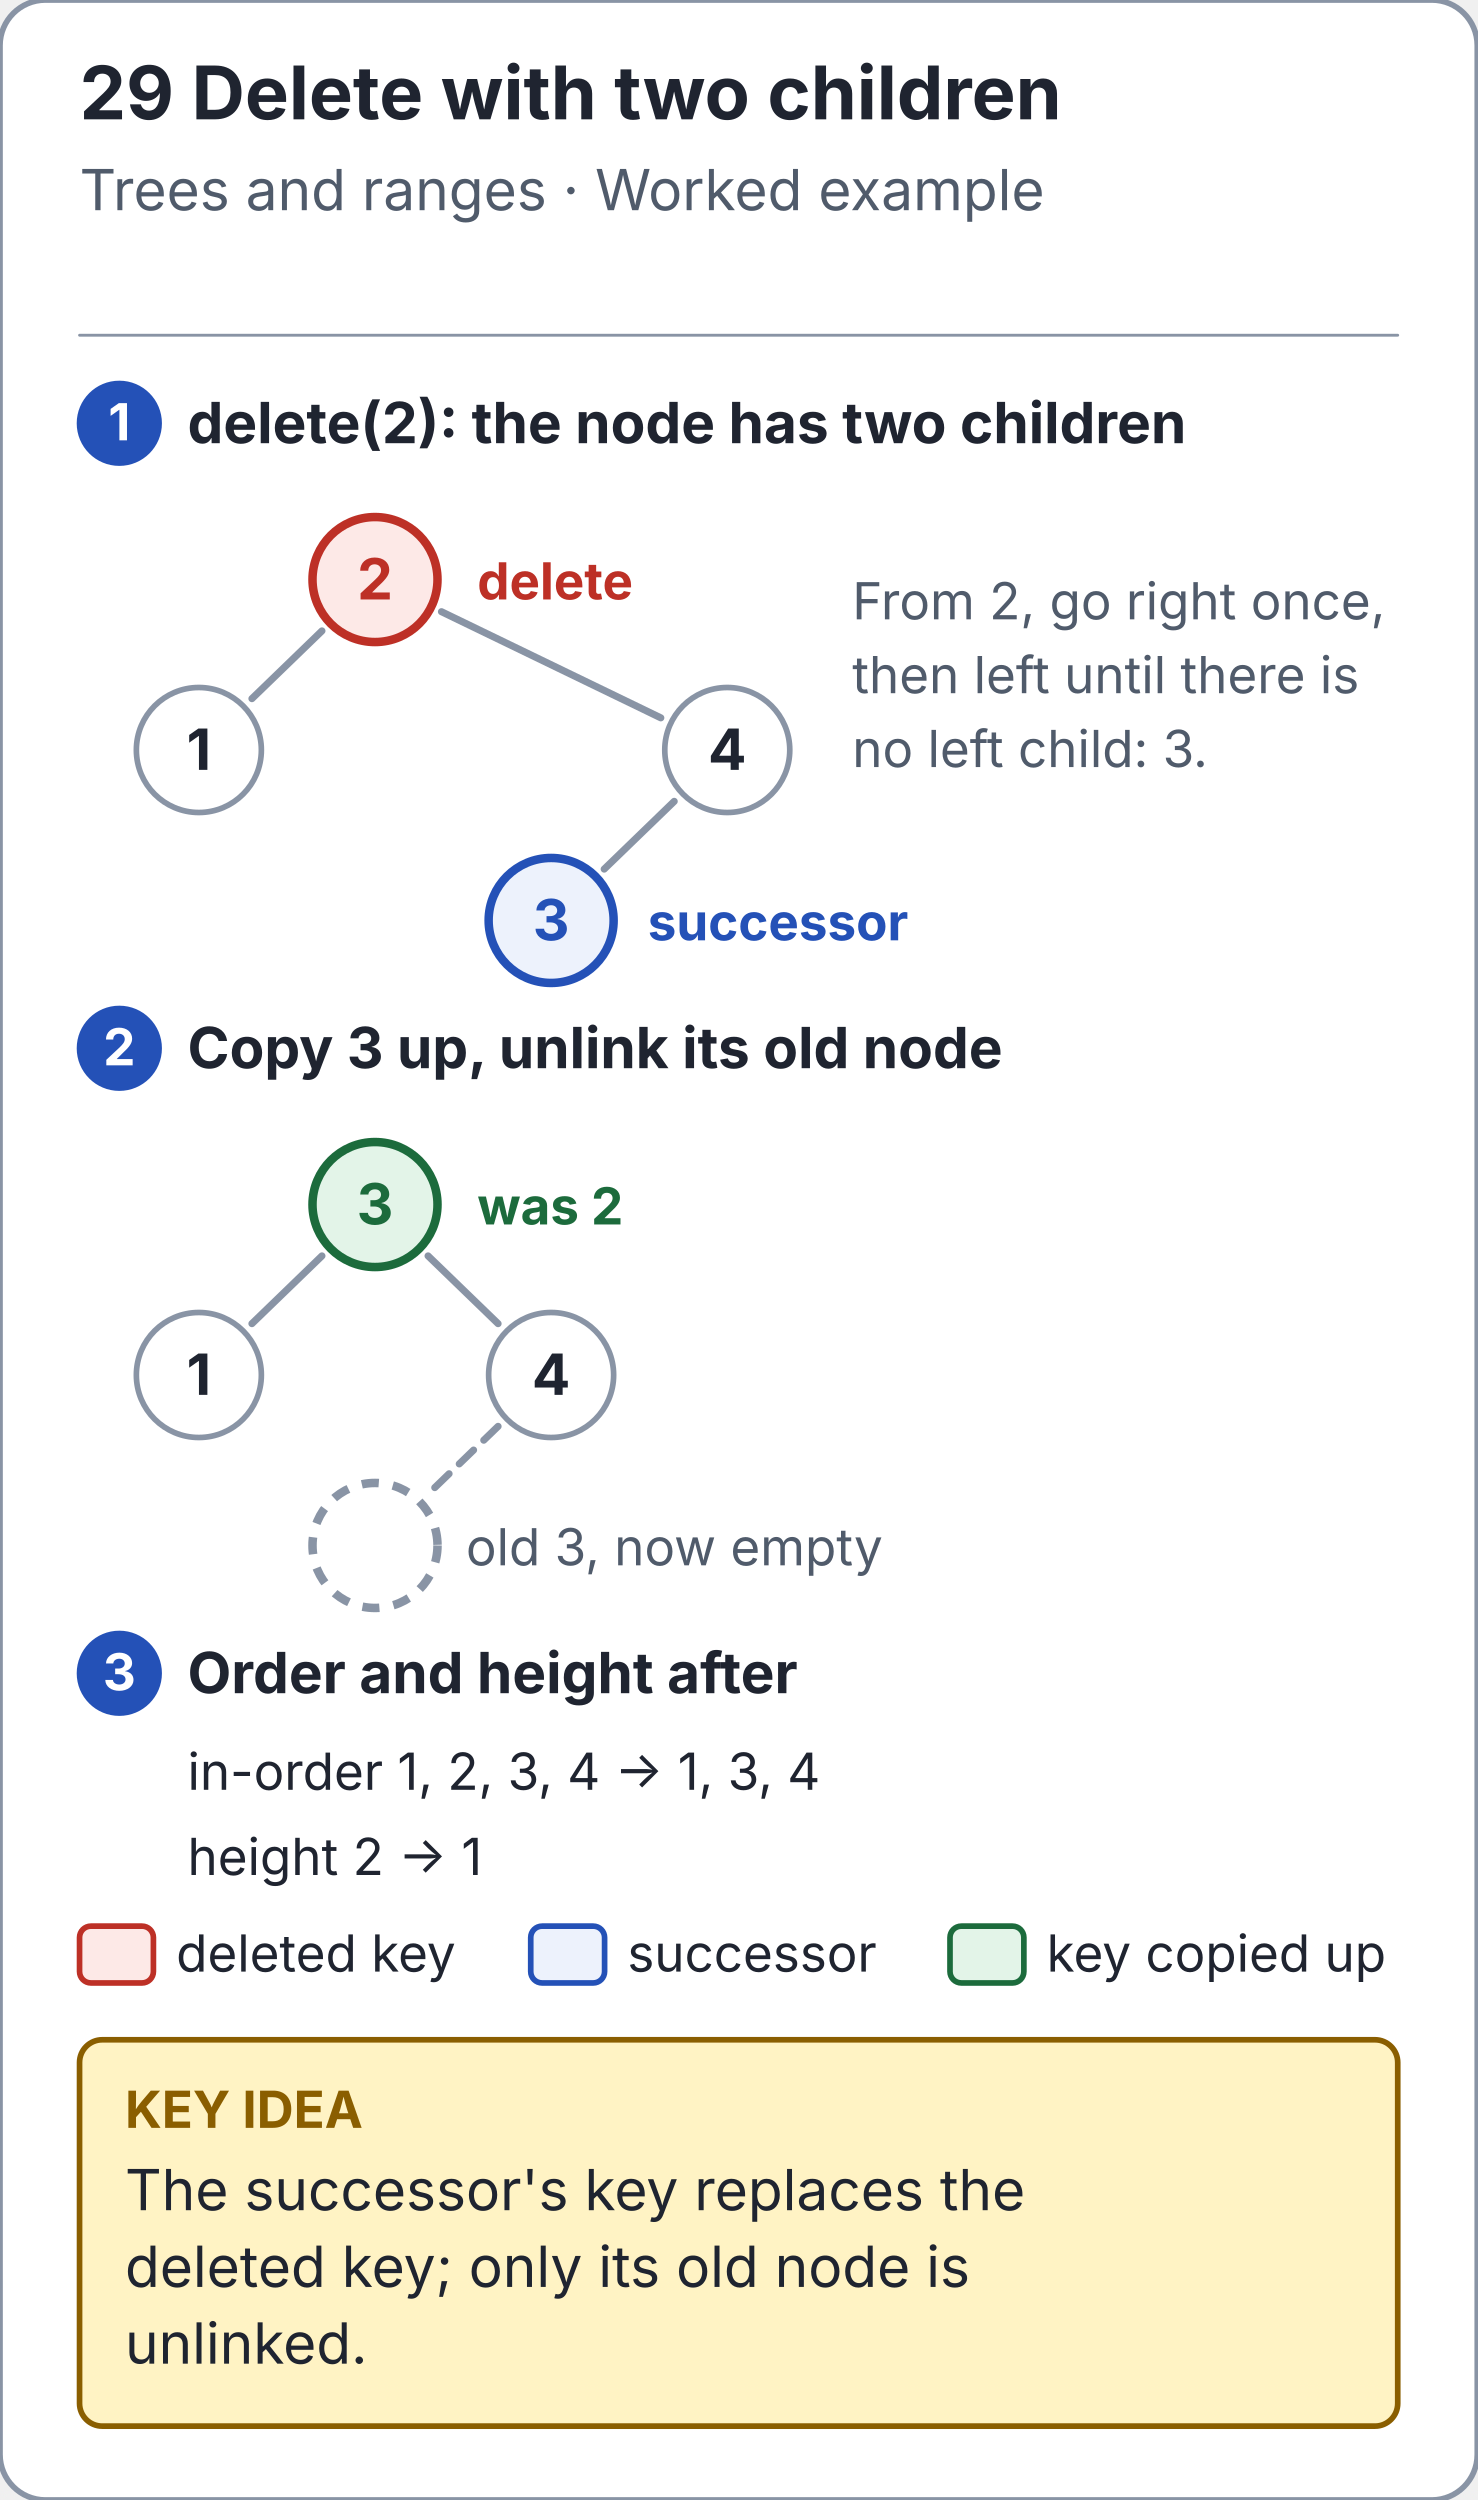
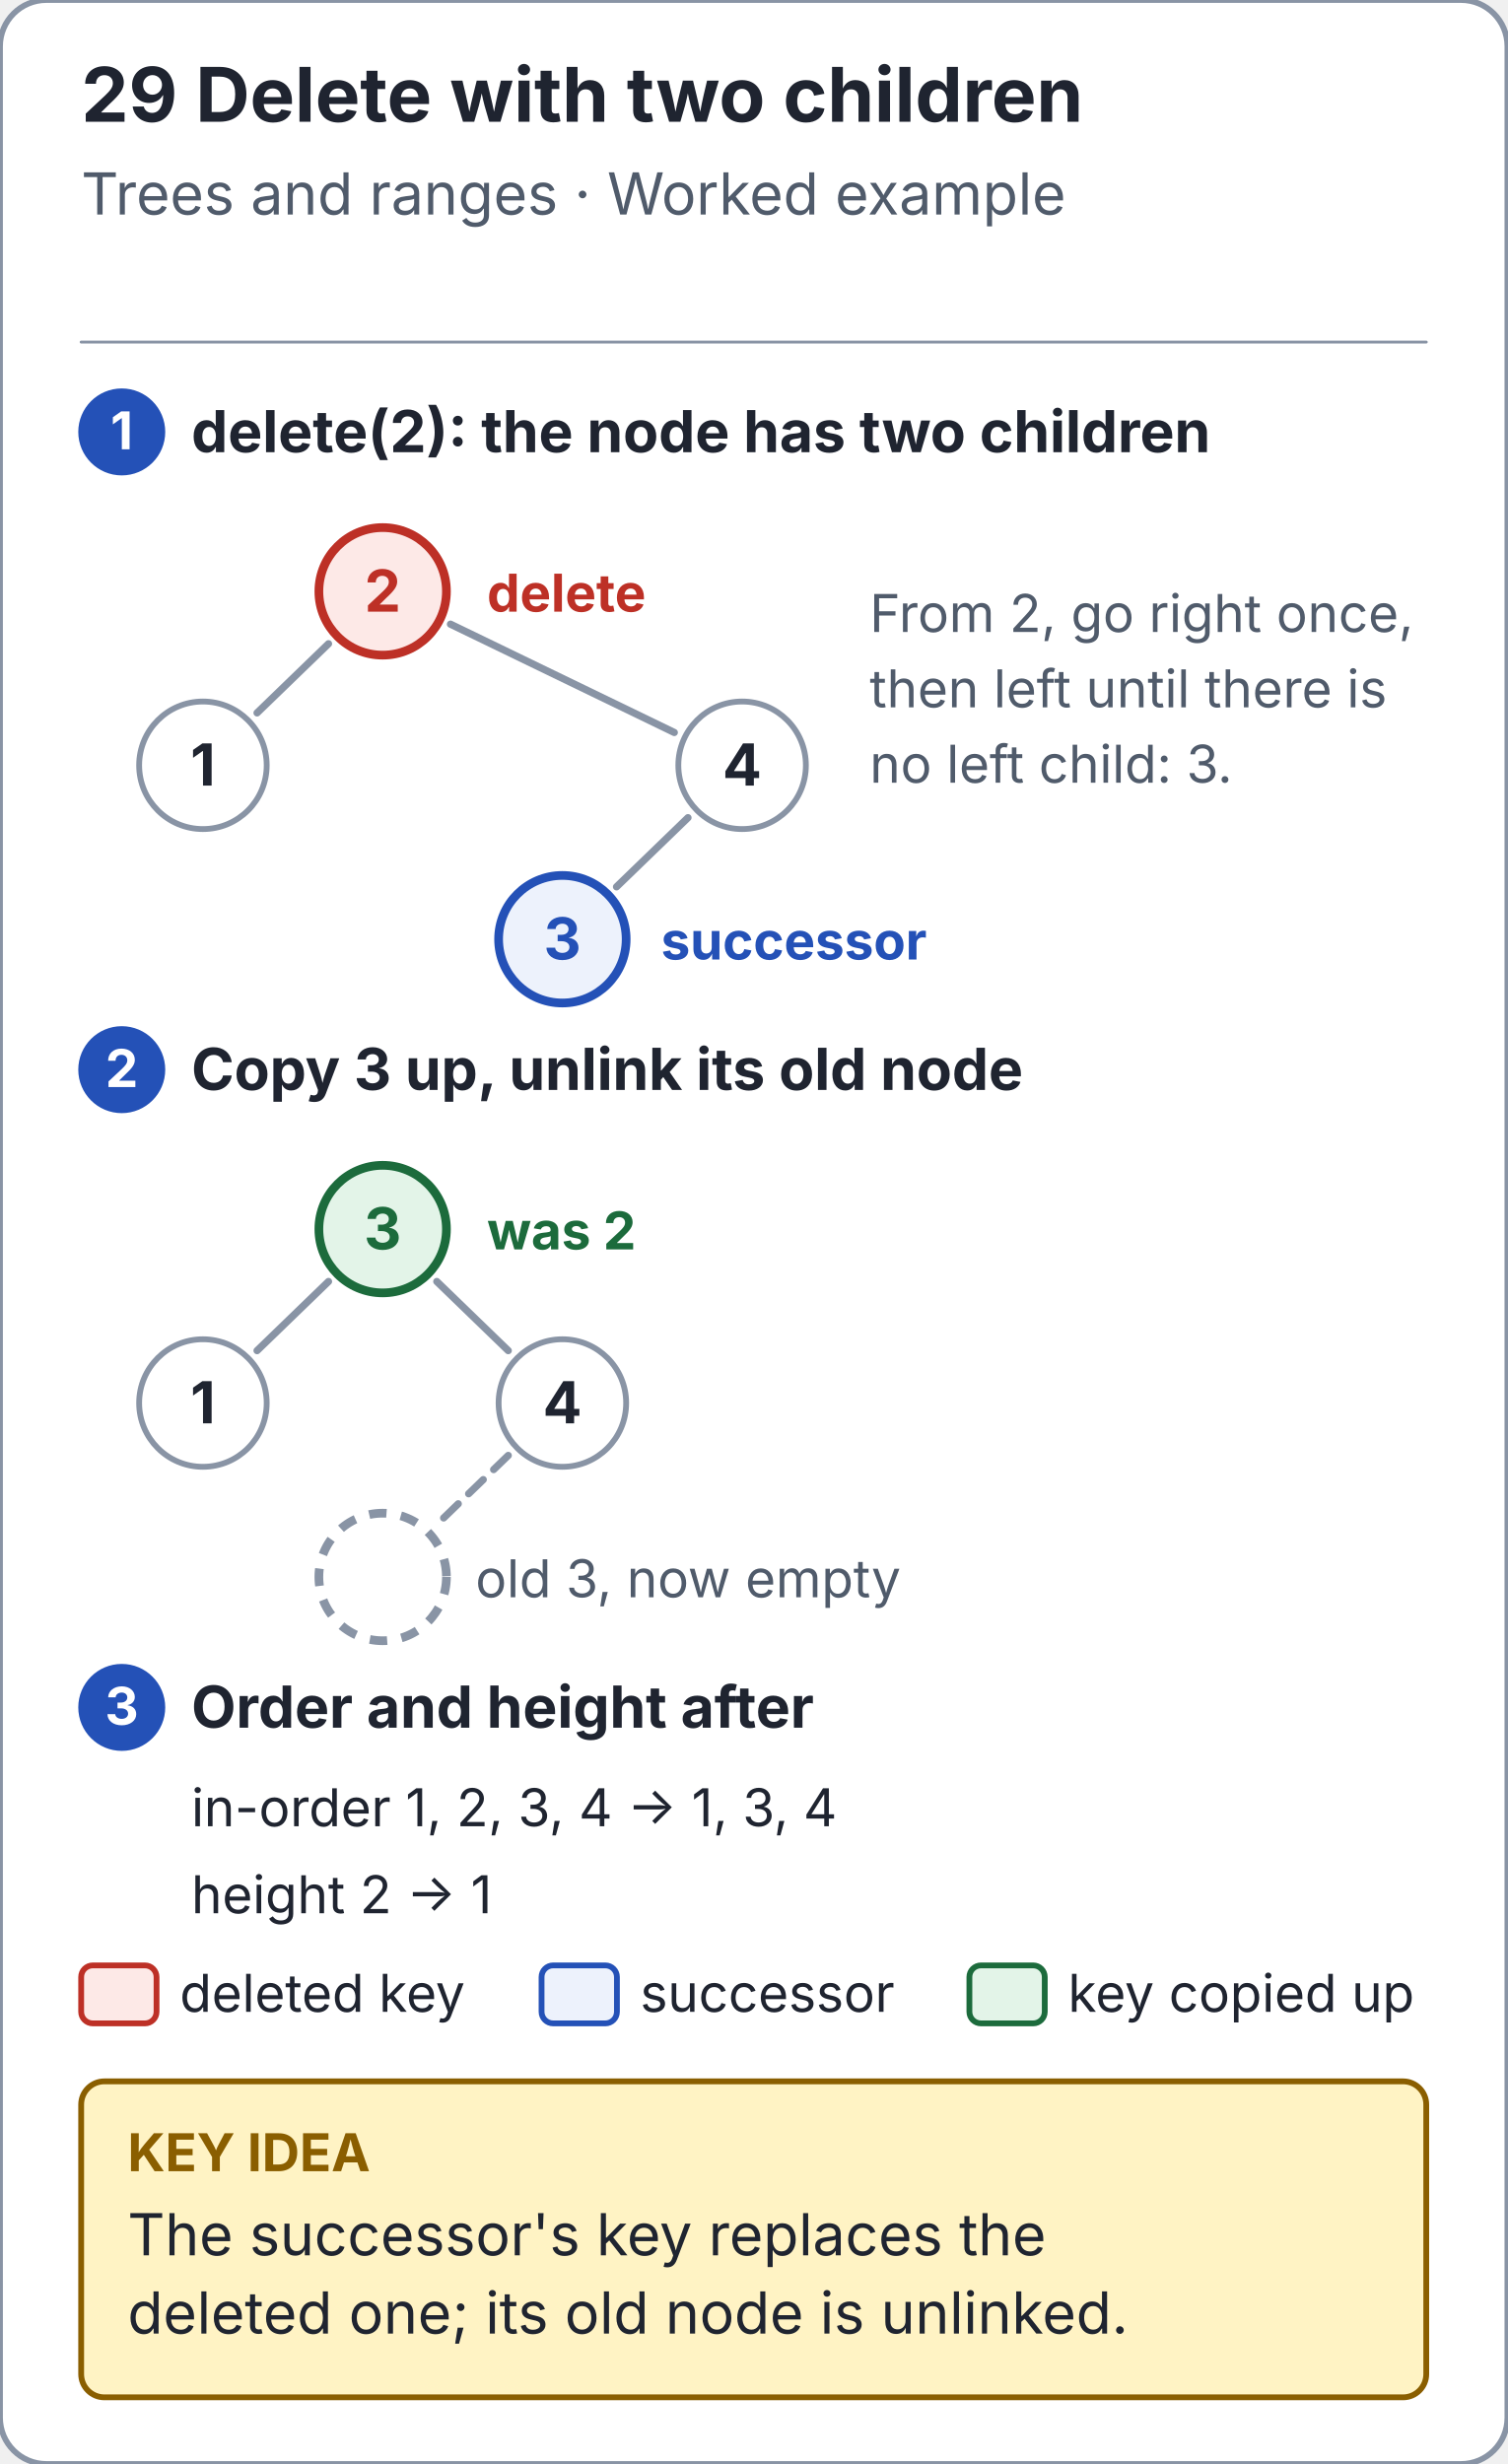
- <svg xmlns="http://www.w3.org/2000/svg" viewBox="0 0 520 880" width="520" height="880" role="img" aria-labelledby="title desc">
+ <svg xmlns="http://www.w3.org/2000/svg" viewBox="0 0 520 850" width="520" height="850" role="img" aria-labelledby="title desc">
  <style>text{font-family:system-ui,-apple-system,BlinkMacSystemFont,"Segoe UI",sans-serif} line,path{stroke-linecap:round;stroke-linejoin:round}</style>
  <defs>
    <marker id="bst-delete-successor-paper-arrow" markerWidth="9" markerHeight="9" refX="8" refY="4" orient="auto" markerUnits="userSpaceOnUse">
      <path d="M 0 0 L 8 4 L 0 8 Z" fill="#ffffff" />
    </marker>
    <marker id="bst-delete-successor-ink-arrow" markerWidth="9" markerHeight="9" refX="8" refY="4" orient="auto" markerUnits="userSpaceOnUse">
      <path d="M 0 0 L 8 4 L 0 8 Z" fill="#1f2430" />
    </marker>
    <marker id="bst-delete-successor-muted-arrow" markerWidth="9" markerHeight="9" refX="8" refY="4" orient="auto" markerUnits="userSpaceOnUse">
      <path d="M 0 0 L 8 4 L 0 8 Z" fill="#505b6b" />
    </marker>
    <marker id="bst-delete-successor-line-arrow" markerWidth="9" markerHeight="9" refX="8" refY="4" orient="auto" markerUnits="userSpaceOnUse">
      <path d="M 0 0 L 8 4 L 0 8 Z" fill="#8994a5" />
    </marker>
    <marker id="bst-delete-successor-blue-arrow" markerWidth="9" markerHeight="9" refX="8" refY="4" orient="auto" markerUnits="userSpaceOnUse">
      <path d="M 0 0 L 8 4 L 0 8 Z" fill="#2451b7" />
    </marker>
    <marker id="bst-delete-successor-soft-arrow" markerWidth="9" markerHeight="9" refX="8" refY="4" orient="auto" markerUnits="userSpaceOnUse">
      <path d="M 0 0 L 8 4 L 0 8 Z" fill="#edf2fc" />
    </marker>
    <marker id="bst-delete-successor-note-arrow" markerWidth="9" markerHeight="9" refX="8" refY="4" orient="auto" markerUnits="userSpaceOnUse">
      <path d="M 0 0 L 8 4 L 0 8 Z" fill="#fff3c4" />
    </marker>
    <marker id="bst-delete-successor-gold-arrow" markerWidth="9" markerHeight="9" refX="8" refY="4" orient="auto" markerUnits="userSpaceOnUse">
      <path d="M 0 0 L 8 4 L 0 8 Z" fill="#8a5e00" />
    </marker>
    <marker id="bst-delete-successor-red-arrow" markerWidth="9" markerHeight="9" refX="8" refY="4" orient="auto" markerUnits="userSpaceOnUse">
      <path d="M 0 0 L 8 4 L 0 8 Z" fill="#bd3026" />
    </marker>
    <marker id="bst-delete-successor-panel-arrow" markerWidth="9" markerHeight="9" refX="8" refY="4" orient="auto" markerUnits="userSpaceOnUse">
      <path d="M 0 0 L 8 4 L 0 8 Z" fill="#f6f8fb" />
    </marker>
    <marker id="bst-delete-successor-green-arrow" markerWidth="9" markerHeight="9" refX="8" refY="4" orient="auto" markerUnits="userSpaceOnUse">
      <path d="M 0 0 L 8 4 L 0 8 Z" fill="#1c6b3c" />
    </marker>
    <marker id="bst-delete-successor-mint-arrow" markerWidth="9" markerHeight="9" refX="8" refY="4" orient="auto" markerUnits="userSpaceOnUse">
      <path d="M 0 0 L 8 4 L 0 8 Z" fill="#e3f4e8" />
    </marker>
    <marker id="bst-delete-successor-violet-arrow" markerWidth="9" markerHeight="9" refX="8" refY="4" orient="auto" markerUnits="userSpaceOnUse">
      <path d="M 0 0 L 8 4 L 0 8 Z" fill="#6b3fb8" />
    </marker>
    <marker id="bst-delete-successor-lilac-arrow" markerWidth="9" markerHeight="9" refX="8" refY="4" orient="auto" markerUnits="userSpaceOnUse">
      <path d="M 0 0 L 8 4 L 0 8 Z" fill="#f0eafb" />
    </marker>
    <marker id="bst-delete-successor-rose-arrow" markerWidth="9" markerHeight="9" refX="8" refY="4" orient="auto" markerUnits="userSpaceOnUse">
      <path d="M 0 0 L 8 4 L 0 8 Z" fill="#fde9e7" />
    </marker>
  </defs>
-   <rect x="0" y="0" width="520" height="880" rx="16" fill="#ffffff" stroke="#8994a5" stroke-width="2" />
+   <rect x="0" y="0" width="520" height="850" rx="16" fill="#ffffff" stroke="#8994a5" stroke-width="2" />
  <text x="28" y="42" font-size="26" fill="#1f2430" text-anchor="start" font-weight="700">29  Delete with two children</text>
  <text x="28" y="74" font-size="20" fill="#505b6b" text-anchor="start" font-weight="400">Trees and ranges · Worked example</text>
  <line x1="28" y1="118" x2="492" y2="118" stroke="#8994a5" stroke-width="1" />
  <circle cx="42" cy="149" r="14" fill="#2451b7" stroke="#2451b7" stroke-width="2" />
  <text x="42" y="155" font-size="18" fill="#ffffff" text-anchor="middle" font-weight="700">1</text>
  <text x="66" y="156" font-size="20" fill="#1f2430" text-anchor="start" font-weight="700">delete(2): the node has two children</text>
  <line x1="113.32" y1="222.08" x2="88.68" y2="245.92" stroke="#8994a5" stroke-width="2.5" />
  <line x1="237.32" y1="282.08" x2="212.68" y2="305.92" stroke="#8994a5" stroke-width="2.5" />
  <line x1="155.4" y1="215.32" x2="232.6" y2="252.68" stroke="#8994a5" stroke-width="2.5" />
  <circle cx="70" cy="264" r="22" fill="#ffffff" stroke="#8994a5" stroke-width="2" />
  <text x="70" y="271" font-size="20" fill="#1f2430" text-anchor="middle" font-weight="700">1</text>
  <circle cx="132" cy="204" r="22" fill="#fde9e7" stroke="#bd3026" stroke-width="3" />
  <text x="132" y="211" font-size="20" fill="#bd3026" text-anchor="middle" font-weight="700">2</text>
  <circle cx="194" cy="324" r="22" fill="#edf2fc" stroke="#2451b7" stroke-width="3" />
  <text x="194" y="331" font-size="20" fill="#2451b7" text-anchor="middle" font-weight="700">3</text>
  <circle cx="256" cy="264" r="22" fill="#ffffff" stroke="#8994a5" stroke-width="2" />
  <text x="256" y="271" font-size="20" fill="#1f2430" text-anchor="middle" font-weight="700">4</text>
  <text x="168" y="211" font-size="18" fill="#bd3026" text-anchor="start" font-weight="700">delete</text>
  <text x="228" y="331" font-size="18" fill="#2451b7" text-anchor="start" font-weight="700">successor</text>
  <text x="300" y="218" font-size="18" fill="#505b6b" text-anchor="start" font-weight="400">From 2, go right once,</text>
  <text x="300" y="244" font-size="18" fill="#505b6b" text-anchor="start" font-weight="400">then left until there is</text>
  <text x="300" y="270" font-size="18" fill="#505b6b" text-anchor="start" font-weight="400">no left child: 3.</text>
  <circle cx="42" cy="369" r="14" fill="#2451b7" stroke="#2451b7" stroke-width="2" />
  <text x="42" y="375" font-size="18" fill="#ffffff" text-anchor="middle" font-weight="700">2</text>
  <text x="66" y="376" font-size="20" fill="#1f2430" text-anchor="start" font-weight="700">Copy 3 up, unlink its old node</text>
  <line x1="113.32" y1="442.08" x2="88.68" y2="465.92" stroke="#8994a5" stroke-width="2.5" />
  <line x1="150.68" y1="442.08" x2="175.32" y2="465.92" stroke="#8994a5" stroke-width="2.5" />
  <circle cx="70" cy="484" r="22" fill="#ffffff" stroke="#8994a5" stroke-width="2" />
  <text x="70" y="491" font-size="20" fill="#1f2430" text-anchor="middle" font-weight="700">1</text>
  <circle cx="132" cy="424" r="22" fill="#e3f4e8" stroke="#1c6b3c" stroke-width="3" />
  <text x="132" y="431" font-size="20" fill="#1c6b3c" text-anchor="middle" font-weight="700">3</text>
  <circle cx="194" cy="484" r="22" fill="#ffffff" stroke="#8994a5" stroke-width="2" />
  <text x="194" y="491" font-size="20" fill="#1f2430" text-anchor="middle" font-weight="700">4</text>
  <text x="168" y="431" font-size="18" fill="#1c6b3c" text-anchor="start" font-weight="700">was 2</text>
  <line x1="175.32" y1="502.08" x2="150.68" y2="525.92" stroke="#8994a5" stroke-width="2.5" stroke-dasharray="7 5" />
  <circle cx="132" cy="544" r="22" fill="#ffffff" stroke="#8994a5" stroke-width="3" stroke-dasharray="6 5" />
  <text x="132" y="551" font-size="20" fill="#505b6b" text-anchor="middle" font-weight="700" />
  <text x="164" y="551" font-size="18" fill="#505b6b" text-anchor="start" font-weight="400">old 3, now empty</text>
  <circle cx="42" cy="589" r="14" fill="#2451b7" stroke="#2451b7" stroke-width="2" />
  <text x="42" y="595" font-size="18" fill="#ffffff" text-anchor="middle" font-weight="700">3</text>
  <text x="66" y="596" font-size="20" fill="#1f2430" text-anchor="start" font-weight="700">Order and height after</text>
  <text x="66" y="630" font-size="18" fill="#1f2430" text-anchor="start" font-weight="400">in-order  1, 2, 3, 4  →  1, 3, 4</text>
  <text x="66" y="660" font-size="18" fill="#1f2430" text-anchor="start" font-weight="400">height  2  →  1</text>
  <rect x="28" y="678" width="26" height="20" rx="4" fill="#fde9e7" stroke="#bd3026" stroke-width="2" />
  <text x="62" y="694" font-size="18" fill="#1f2430" text-anchor="start" font-weight="400">deleted key</text>
  <rect x="186.816" y="678" width="26" height="20" rx="4" fill="#edf2fc" stroke="#2451b7" stroke-width="2" />
  <text x="220.816" y="694" font-size="18" fill="#1f2430" text-anchor="start" font-weight="400">successor</text>
  <rect x="334.4" y="678" width="26" height="20" rx="4" fill="#e3f4e8" stroke="#1c6b3c" stroke-width="2" />
  <text x="368.4" y="694" font-size="18" fill="#1f2430" text-anchor="start" font-weight="400">key copied up</text>
-   <rect x="28" y="718" width="464" height="136" rx="8" fill="#fff3c4" stroke="#8a5e00" stroke-width="2" />
+   <rect x="28" y="718" width="464" height="109" rx="8" fill="#fff3c4" stroke="#8a5e00" stroke-width="2" />
  <text x="44" y="749" font-size="18" fill="#8a5e00" text-anchor="start" font-weight="700">KEY IDEA</text>
  <text x="44" y="778" font-size="20" fill="#1f2430" text-anchor="start" font-weight="400">The successor's key replaces the</text>
-   <text x="44" y="805" font-size="20" fill="#1f2430" text-anchor="start" font-weight="400">deleted key; only its old node is</text>
-   <text x="44" y="832" font-size="20" fill="#1f2430" text-anchor="start" font-weight="400">unlinked.</text>
+   <text x="44" y="805" font-size="20" fill="#1f2430" text-anchor="start" font-weight="400">deleted one; its old node is unlinked.</text>
</svg>
